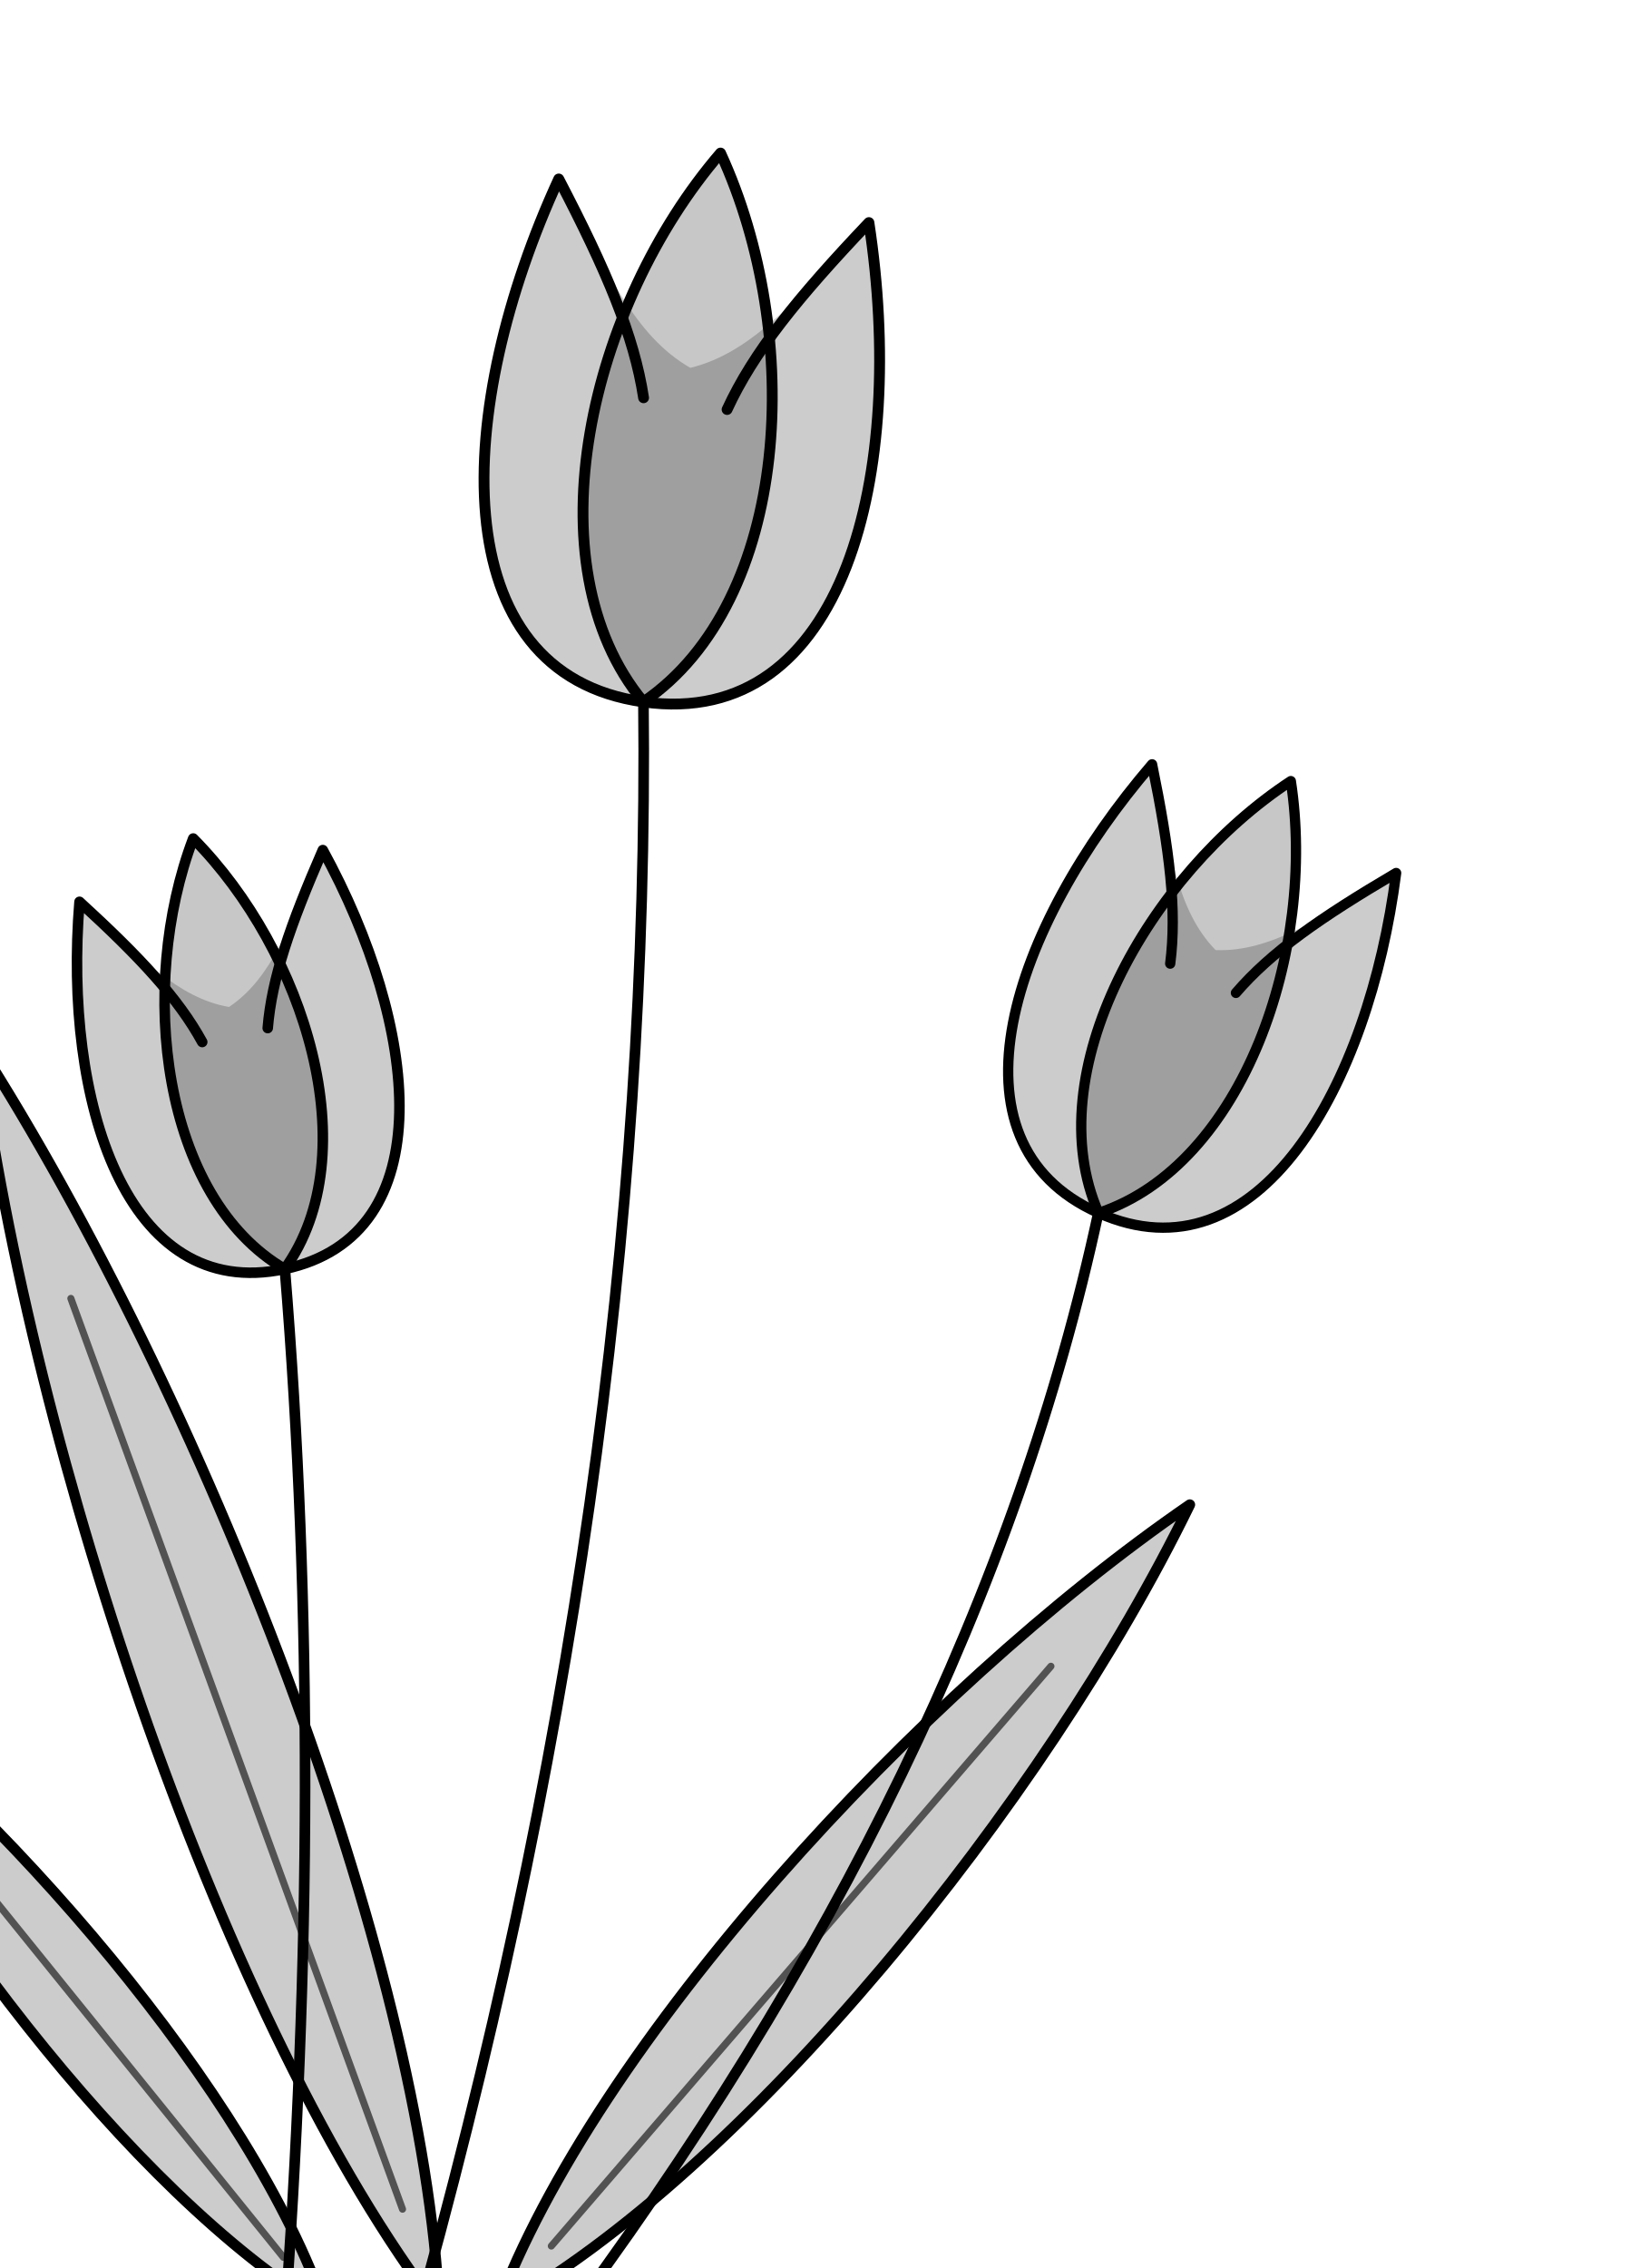
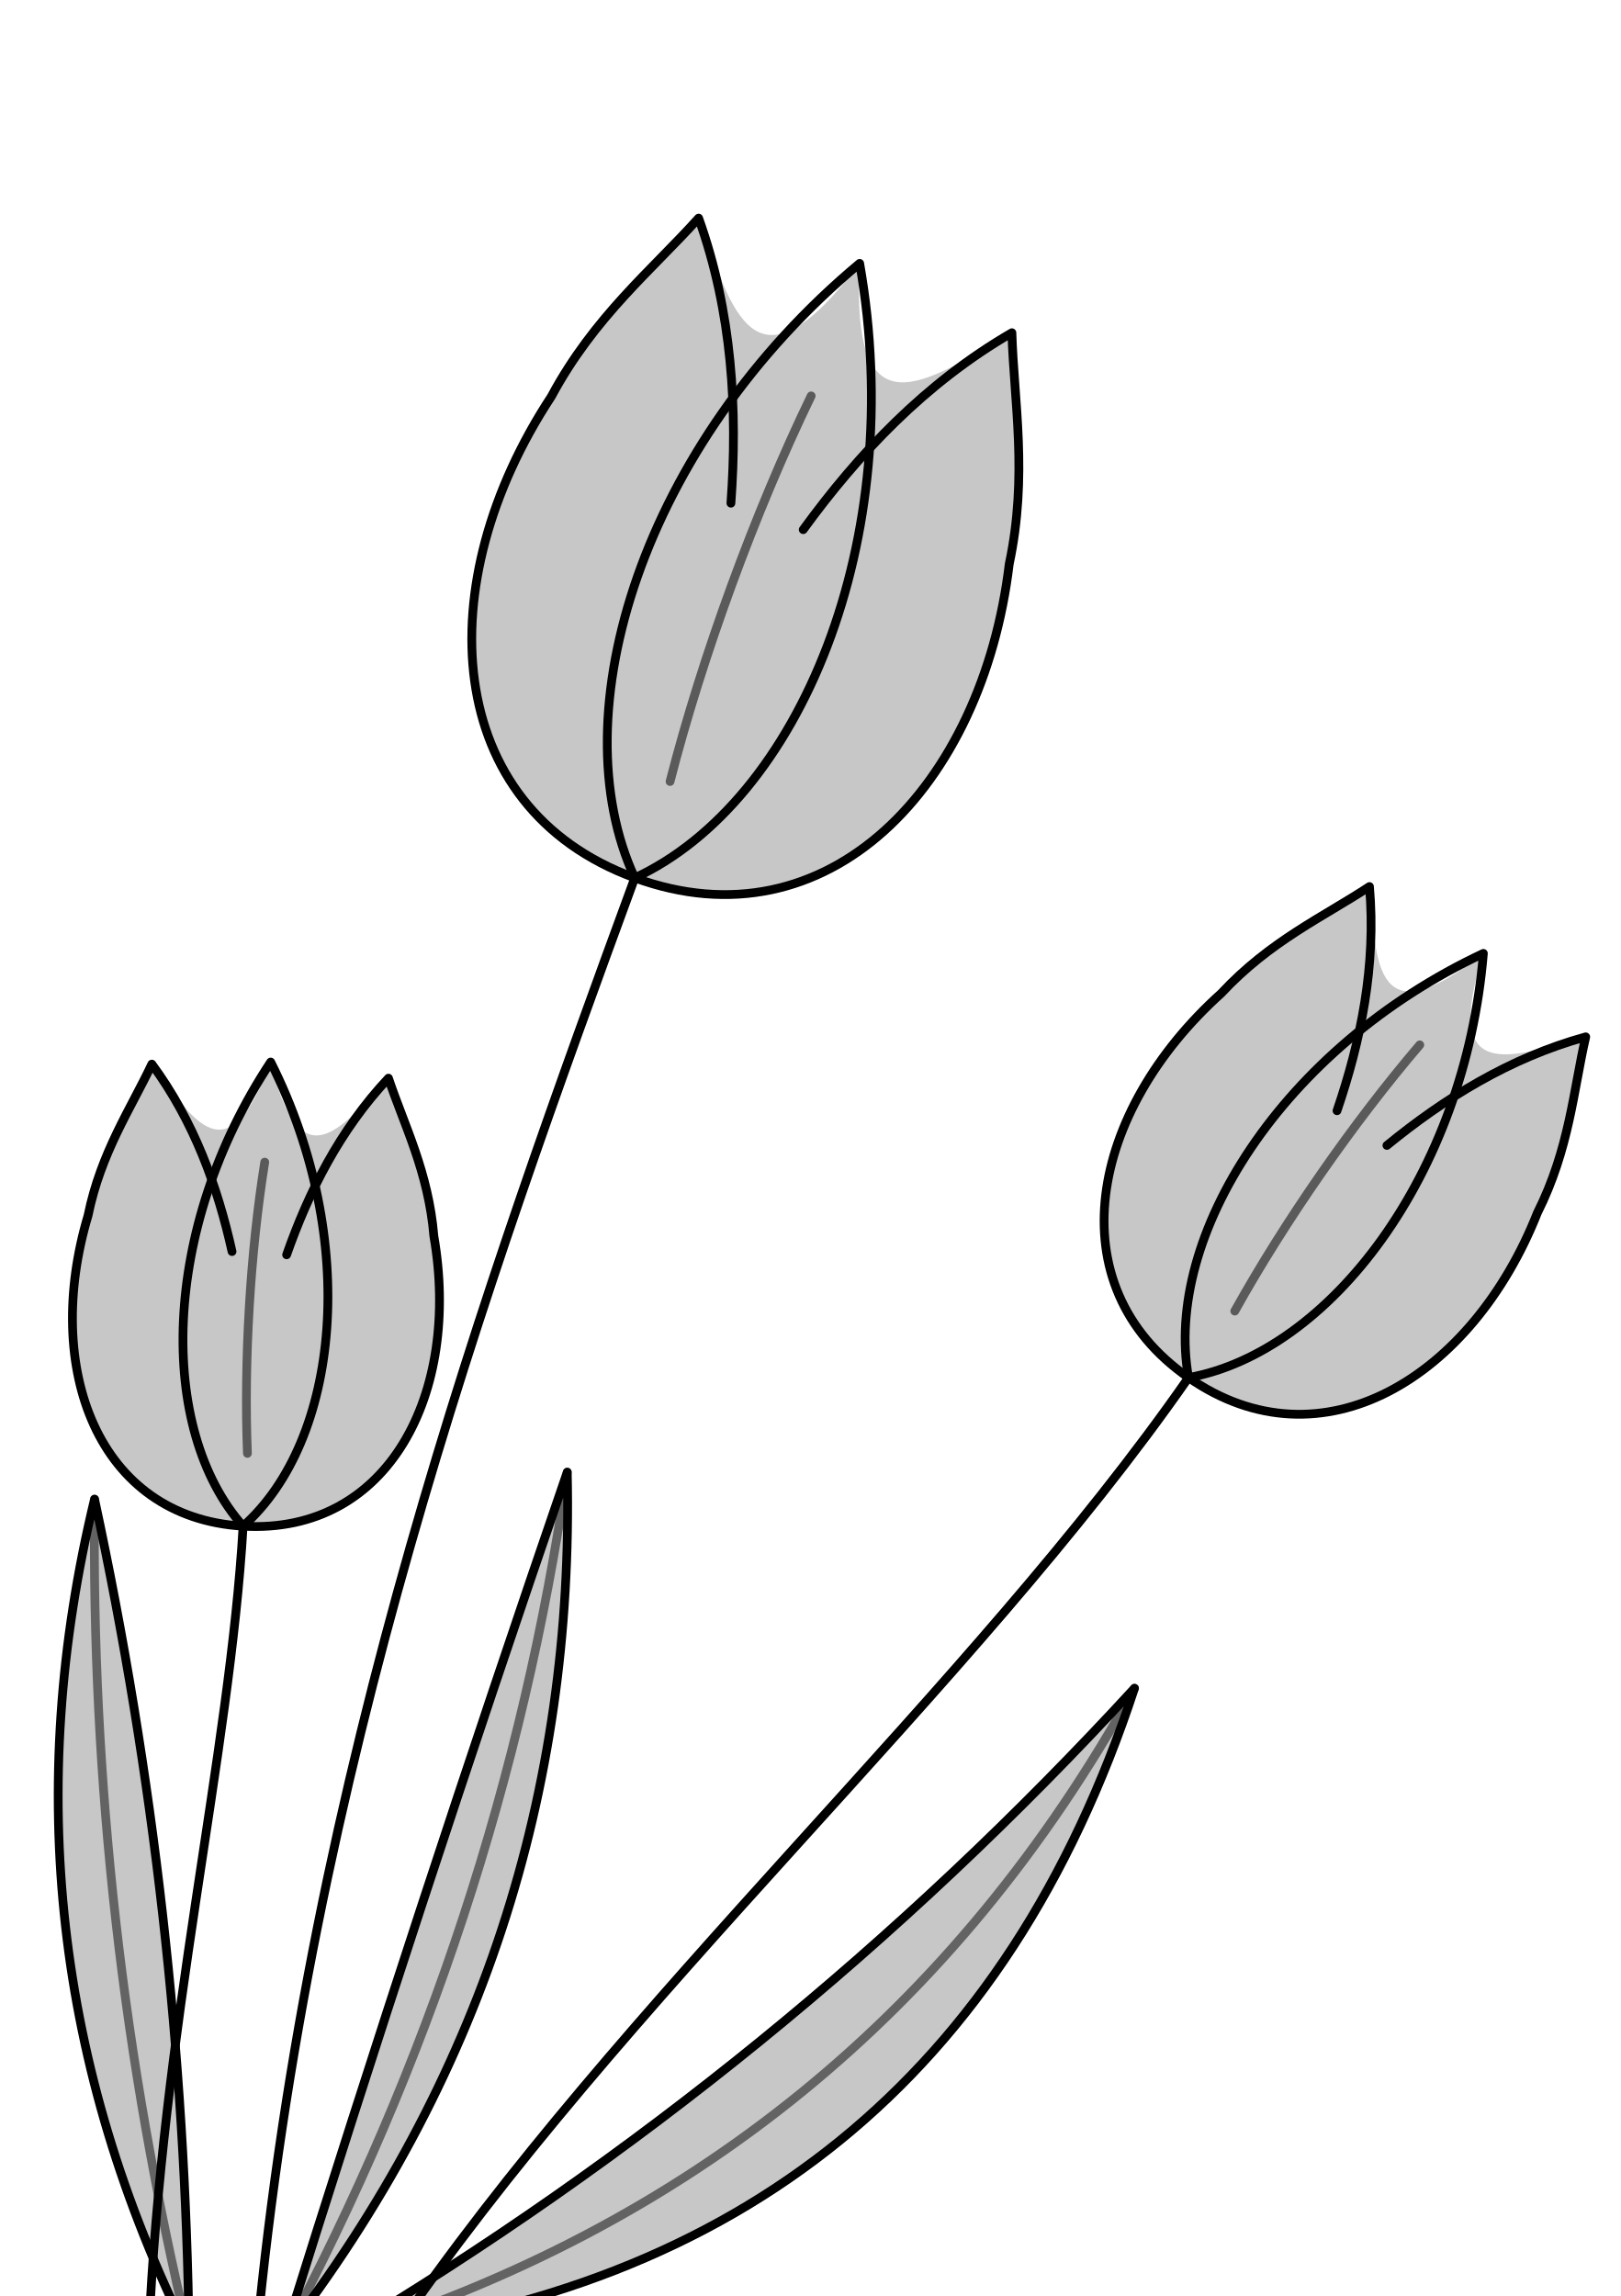
- <svg xmlns="http://www.w3.org/2000/svg" viewBox="0 0 230 320">
-   <g fill="none" stroke="#000" stroke-width="1.5" stroke-linecap="round" stroke-linejoin="round">
-     <path d="M90.8,99Q92,210 58,330M155,171.1Q138,250 78,330M40.2,179.1Q46,250 40,330" />
-     <path fill="#000" fill-opacity=".2" d="M62,326C31.7,286.5 4.5,205.4 -3,147.5C28.5,196.7 59.8,276.2 62,326ZM70,326C83.9,288.4 129.5,238.7 167.9,212.3C147.5,254.2 105.1,306.7 70,326ZM46,326C18.6,309.6 -14,266.5 -29.4,232.6C0.5,254.8 35.7,295.7 46,326Z" />
-     <path stroke-width="1" stroke-opacity=".6" d="M56.8,311.7L10,183.2M77.8,316.9L148.3,235.1M40,318.5L-14.3,251.3" />
-     <g transform="translate(96 62) rotate(8) scale(1.7)" stroke-width="0.9">
-       <path d="M0,22C-17,22 -19,0 -13,-20C-8,-13 -5,-8 0,-6C5,-8 8,-13 13,-20C19,0 17,22 0,22Z" fill="#000" fill-opacity=".2" stroke="none" />
-       <path d="M0,22C-17,22 -19,0 -13,-20C-8,-13 -5,-8 -3.5,-3M0,22C17,22 19,0 13,-20C8,-13 5,-8 3.5,-3" />
-       <path d="M0,22C-11,12 -9,-10 0,-24C9,-10 11,12 0,22Z" fill="#000" fill-opacity=".22" />
+ <svg xmlns="http://www.w3.org/2000/svg" width="240" height="340" viewBox="0 0 240 340">
+   <g fill="#000" fill-opacity="0.22">
+     <path d="M50,346Q139.8,335.9 168,250Q116,306.6 50,346Z" />
+     <path d="M28,346Q27.2,283.3 14,222Q-1.6,286.5 28,346Z" />
+     <path d="M42,346Q85.6,289.4 84,218Q62.1,281.7 42,346Z" />
+     <path transform="translate(94 130) rotate(20.1) scale(1.9) translate(0 -24)" d="M0,24C-16,24 -23,8 -19,-9C-18,-16 -15,-21 -13,-26C-8,-20 -4,-14 0,-27C4,-14 8,-20 13,-26C15,-21 18,-16 19,-9C23,8 16,24 0,24Z" />
+     <path transform="translate(176 204) rotate(34.8) scale(1.5) translate(0 -24)" d="M0,24C-16,24 -23,8 -19,-9C-18,-16 -15,-21 -13,-26C-8,-20 -4,-14 0,-27C4,-14 8,-20 13,-26C15,-21 18,-16 19,-9C23,8 16,24 0,24Z" />
+     <path transform="translate(36 226) rotate(3.4) scale(1.35) translate(0 -24)" d="M0,24C-16,24 -23,8 -19,-9C-18,-16 -15,-21 -13,-26C-8,-20 -4,-14 0,-27C4,-14 8,-20 13,-26C15,-21 18,-16 19,-9C23,8 16,24 0,24Z" />
+   </g>
+   <g fill="none" stroke="#000" stroke-linecap="round" stroke-linejoin="round" stroke-width="1.3">
+     <path d="M50,346Q139.8,335.9 168,250Q116,306.6 50,346Z" />
+     <path d="M50,346Q128.3,321.8 168,250" stroke-opacity=".5" />
+     <path d="M28,346Q27.2,283.3 14,222Q-1.6,286.5 28,346Z" />
+     <path d="M28,346Q13.3,284.9 14,222" stroke-opacity=".5" />
+     <path d="M42,346Q85.6,289.4 84,218Q62.1,281.7 42,346Z" />
+     <path d="M42,346Q74.2,285.7 84,218" stroke-opacity=".5" />
+     <path d="M38,346C46,262 72,190 94,130" />
+     <g transform="translate(94 130) rotate(20.1) scale(1.9) translate(0 -24)">
+       <path vector-effect="non-scaling-stroke" d="M0,24C-16,24 -23,8 -19,-9C-18,-16 -15,-21 -13,-26C-8,-20 -5,-13 -3,-6" />
+       <path vector-effect="non-scaling-stroke" d="M0,24C16,24 23,8 19,-9C18,-16 15,-21 13,-26C8,-20 5,-13 3,-6" />
+       <path vector-effect="non-scaling-stroke" d="M0,24C-10,14 -11,-8 0,-27C11,-8 10,14 0,24Z" />
+       <path vector-effect="non-scaling-stroke" d="M0,16C-1,6 -1,-6 0,-16" stroke-opacity=".55" />
    </g>
-     <g transform="translate(168 142) rotate(24) scale(1.45)" stroke-width="1">
-       <path d="M0,22C-17,22 -19,0 -13,-20C-8,-13 -5,-8 0,-6C5,-8 8,-13 13,-20C19,0 17,22 0,22Z" fill="#000" fill-opacity=".2" stroke="none" />
-       <path d="M0,22C-17,22 -19,0 -13,-20C-8,-13 -5,-8 -3.5,-3M0,22C17,22 19,0 13,-20C8,-13 5,-8 3.5,-3" />
-       <path d="M0,22C-11,12 -9,-10 0,-24C9,-10 11,12 0,22Z" fill="#000" fill-opacity=".22" />
+     <path d="M58,346C92,296 144,250 176,204" />
+     <g transform="translate(176 204) rotate(34.8) scale(1.5) translate(0 -24)">
+       <path vector-effect="non-scaling-stroke" d="M0,24C-16,24 -23,8 -19,-9C-18,-16 -15,-21 -13,-26C-8,-20 -5,-13 -3,-6" />
+       <path vector-effect="non-scaling-stroke" d="M0,24C16,24 23,8 19,-9C18,-16 15,-21 13,-26C8,-20 5,-13 3,-6" />
+       <path vector-effect="non-scaling-stroke" d="M0,24C-10,14 -11,-8 0,-27C11,-8 10,14 0,24Z" />
+       <path vector-effect="non-scaling-stroke" d="M0,16C-1,6 -1,-6 0,-16" stroke-opacity=".55" />
    </g>
-     <g transform="translate(34 150) rotate(-12) scale(1.35)" stroke-width="1.1">
-       <path d="M0,22C-17,22 -19,0 -13,-20C-8,-13 -5,-8 0,-6C5,-8 8,-13 13,-20C19,0 17,22 0,22Z" fill="#000" fill-opacity=".2" stroke="none" />
-       <path d="M0,22C-17,22 -19,0 -13,-20C-8,-13 -5,-8 -3.5,-3M0,22C17,22 19,0 13,-20C8,-13 5,-8 3.5,-3" />
-       <path d="M0,22C-11,12 -9,-10 0,-24C9,-10 11,12 0,22Z" fill="#000" fill-opacity=".22" />
+     <path d="M22,346C24,300 34,260 36,226" />
+     <g transform="translate(36 226) rotate(3.4) scale(1.35) translate(0 -24)">
+       <path vector-effect="non-scaling-stroke" d="M0,24C-16,24 -23,8 -19,-9C-18,-16 -15,-21 -13,-26C-8,-20 -5,-13 -3,-6" />
+       <path vector-effect="non-scaling-stroke" d="M0,24C16,24 23,8 19,-9C18,-16 15,-21 13,-26C8,-20 5,-13 3,-6" />
+       <path vector-effect="non-scaling-stroke" d="M0,24C-10,14 -11,-8 0,-27C11,-8 10,14 0,24Z" />
+       <path vector-effect="non-scaling-stroke" d="M0,16C-1,6 -1,-6 0,-16" stroke-opacity=".55" />
    </g>
  </g>
</svg>
